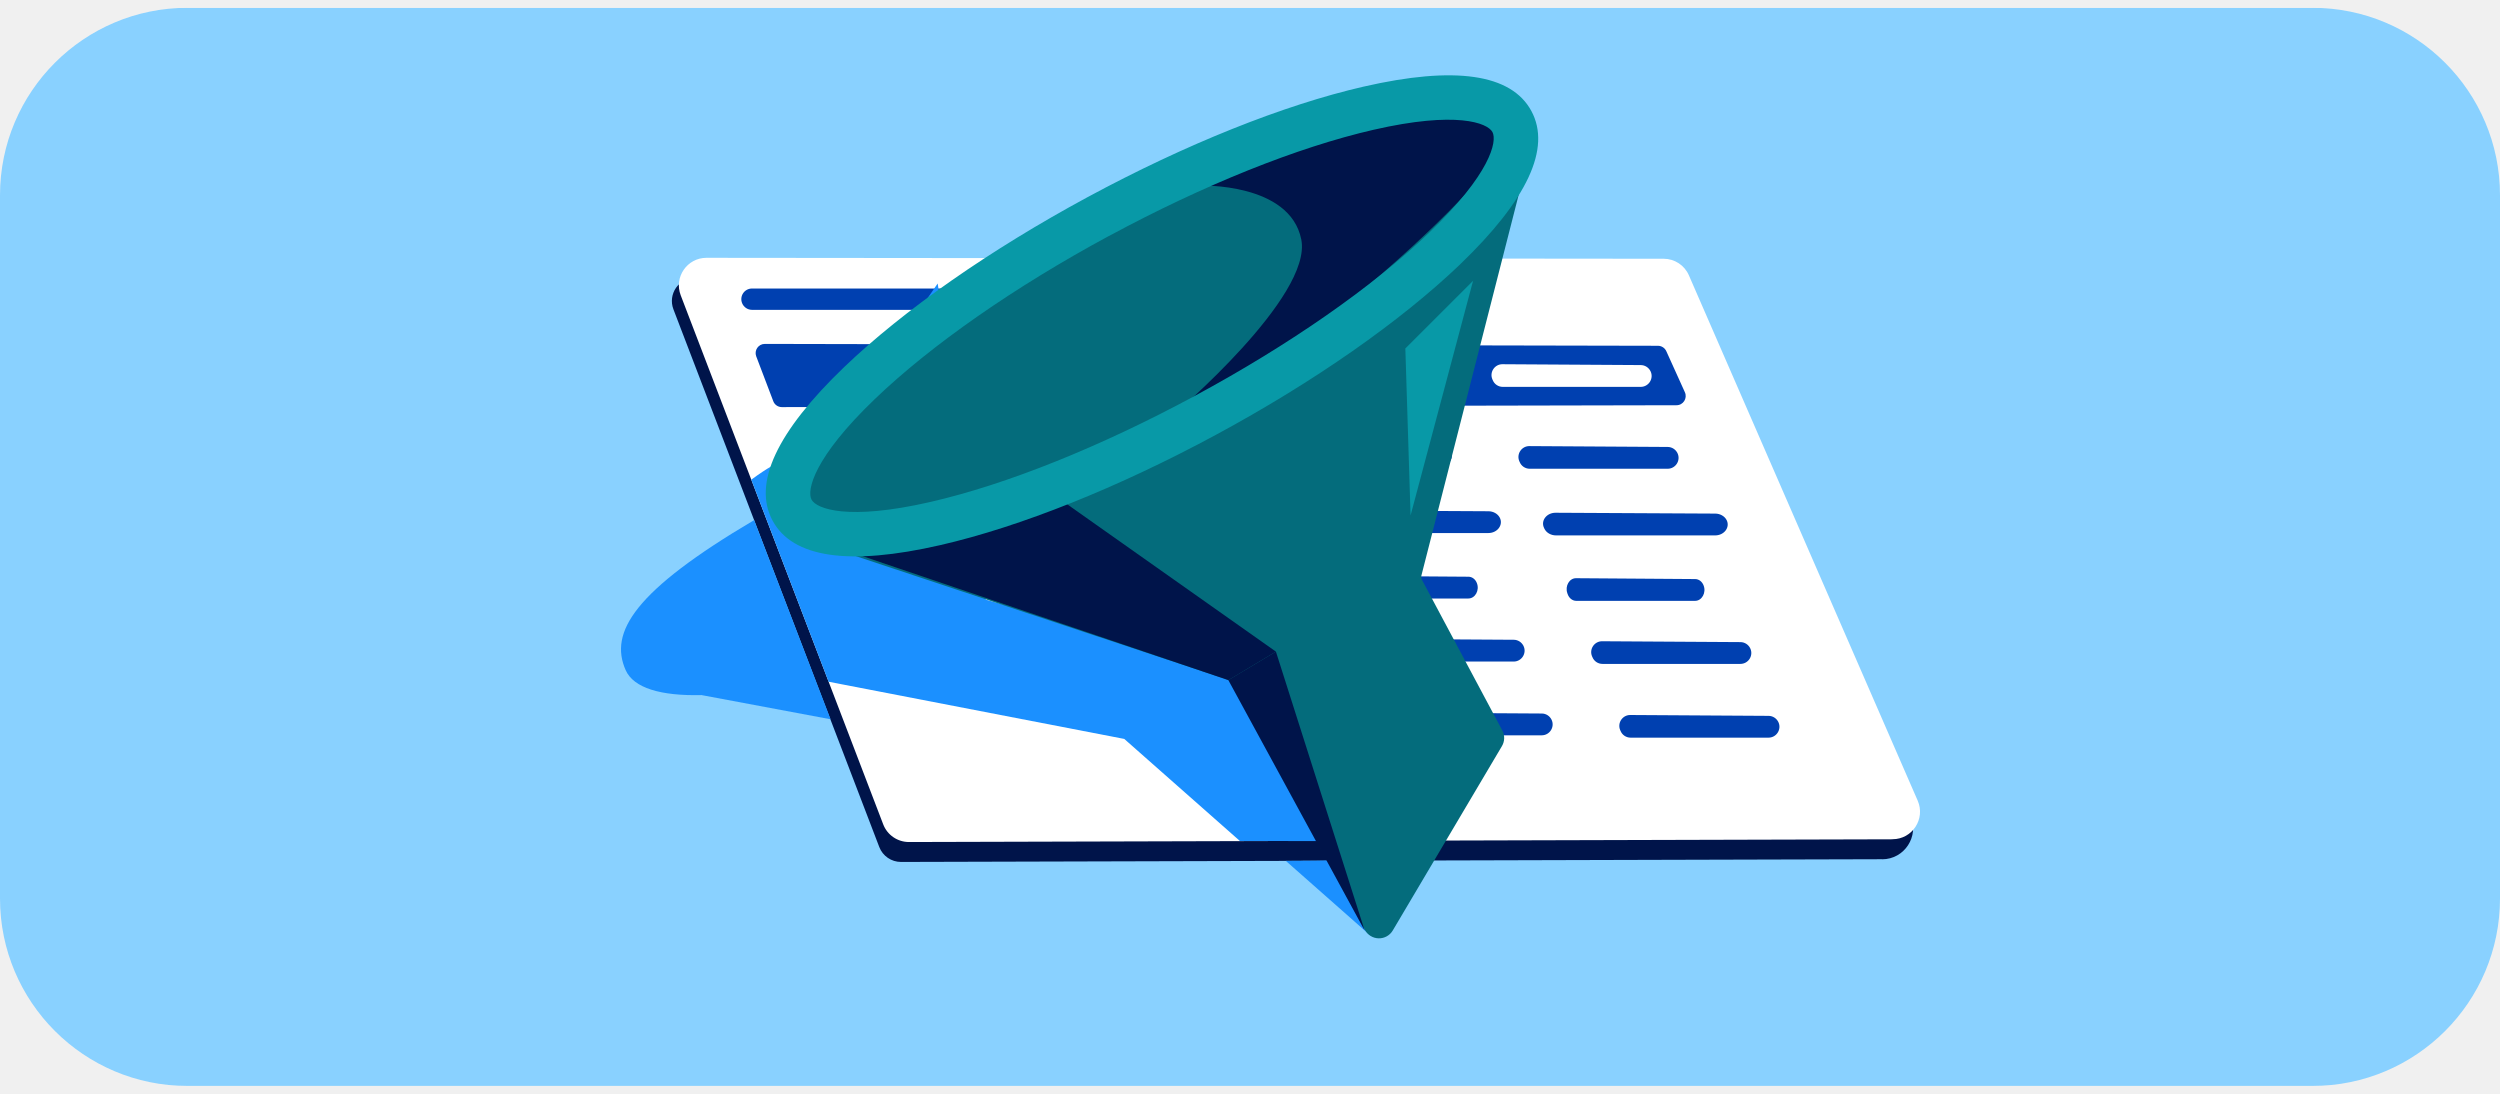
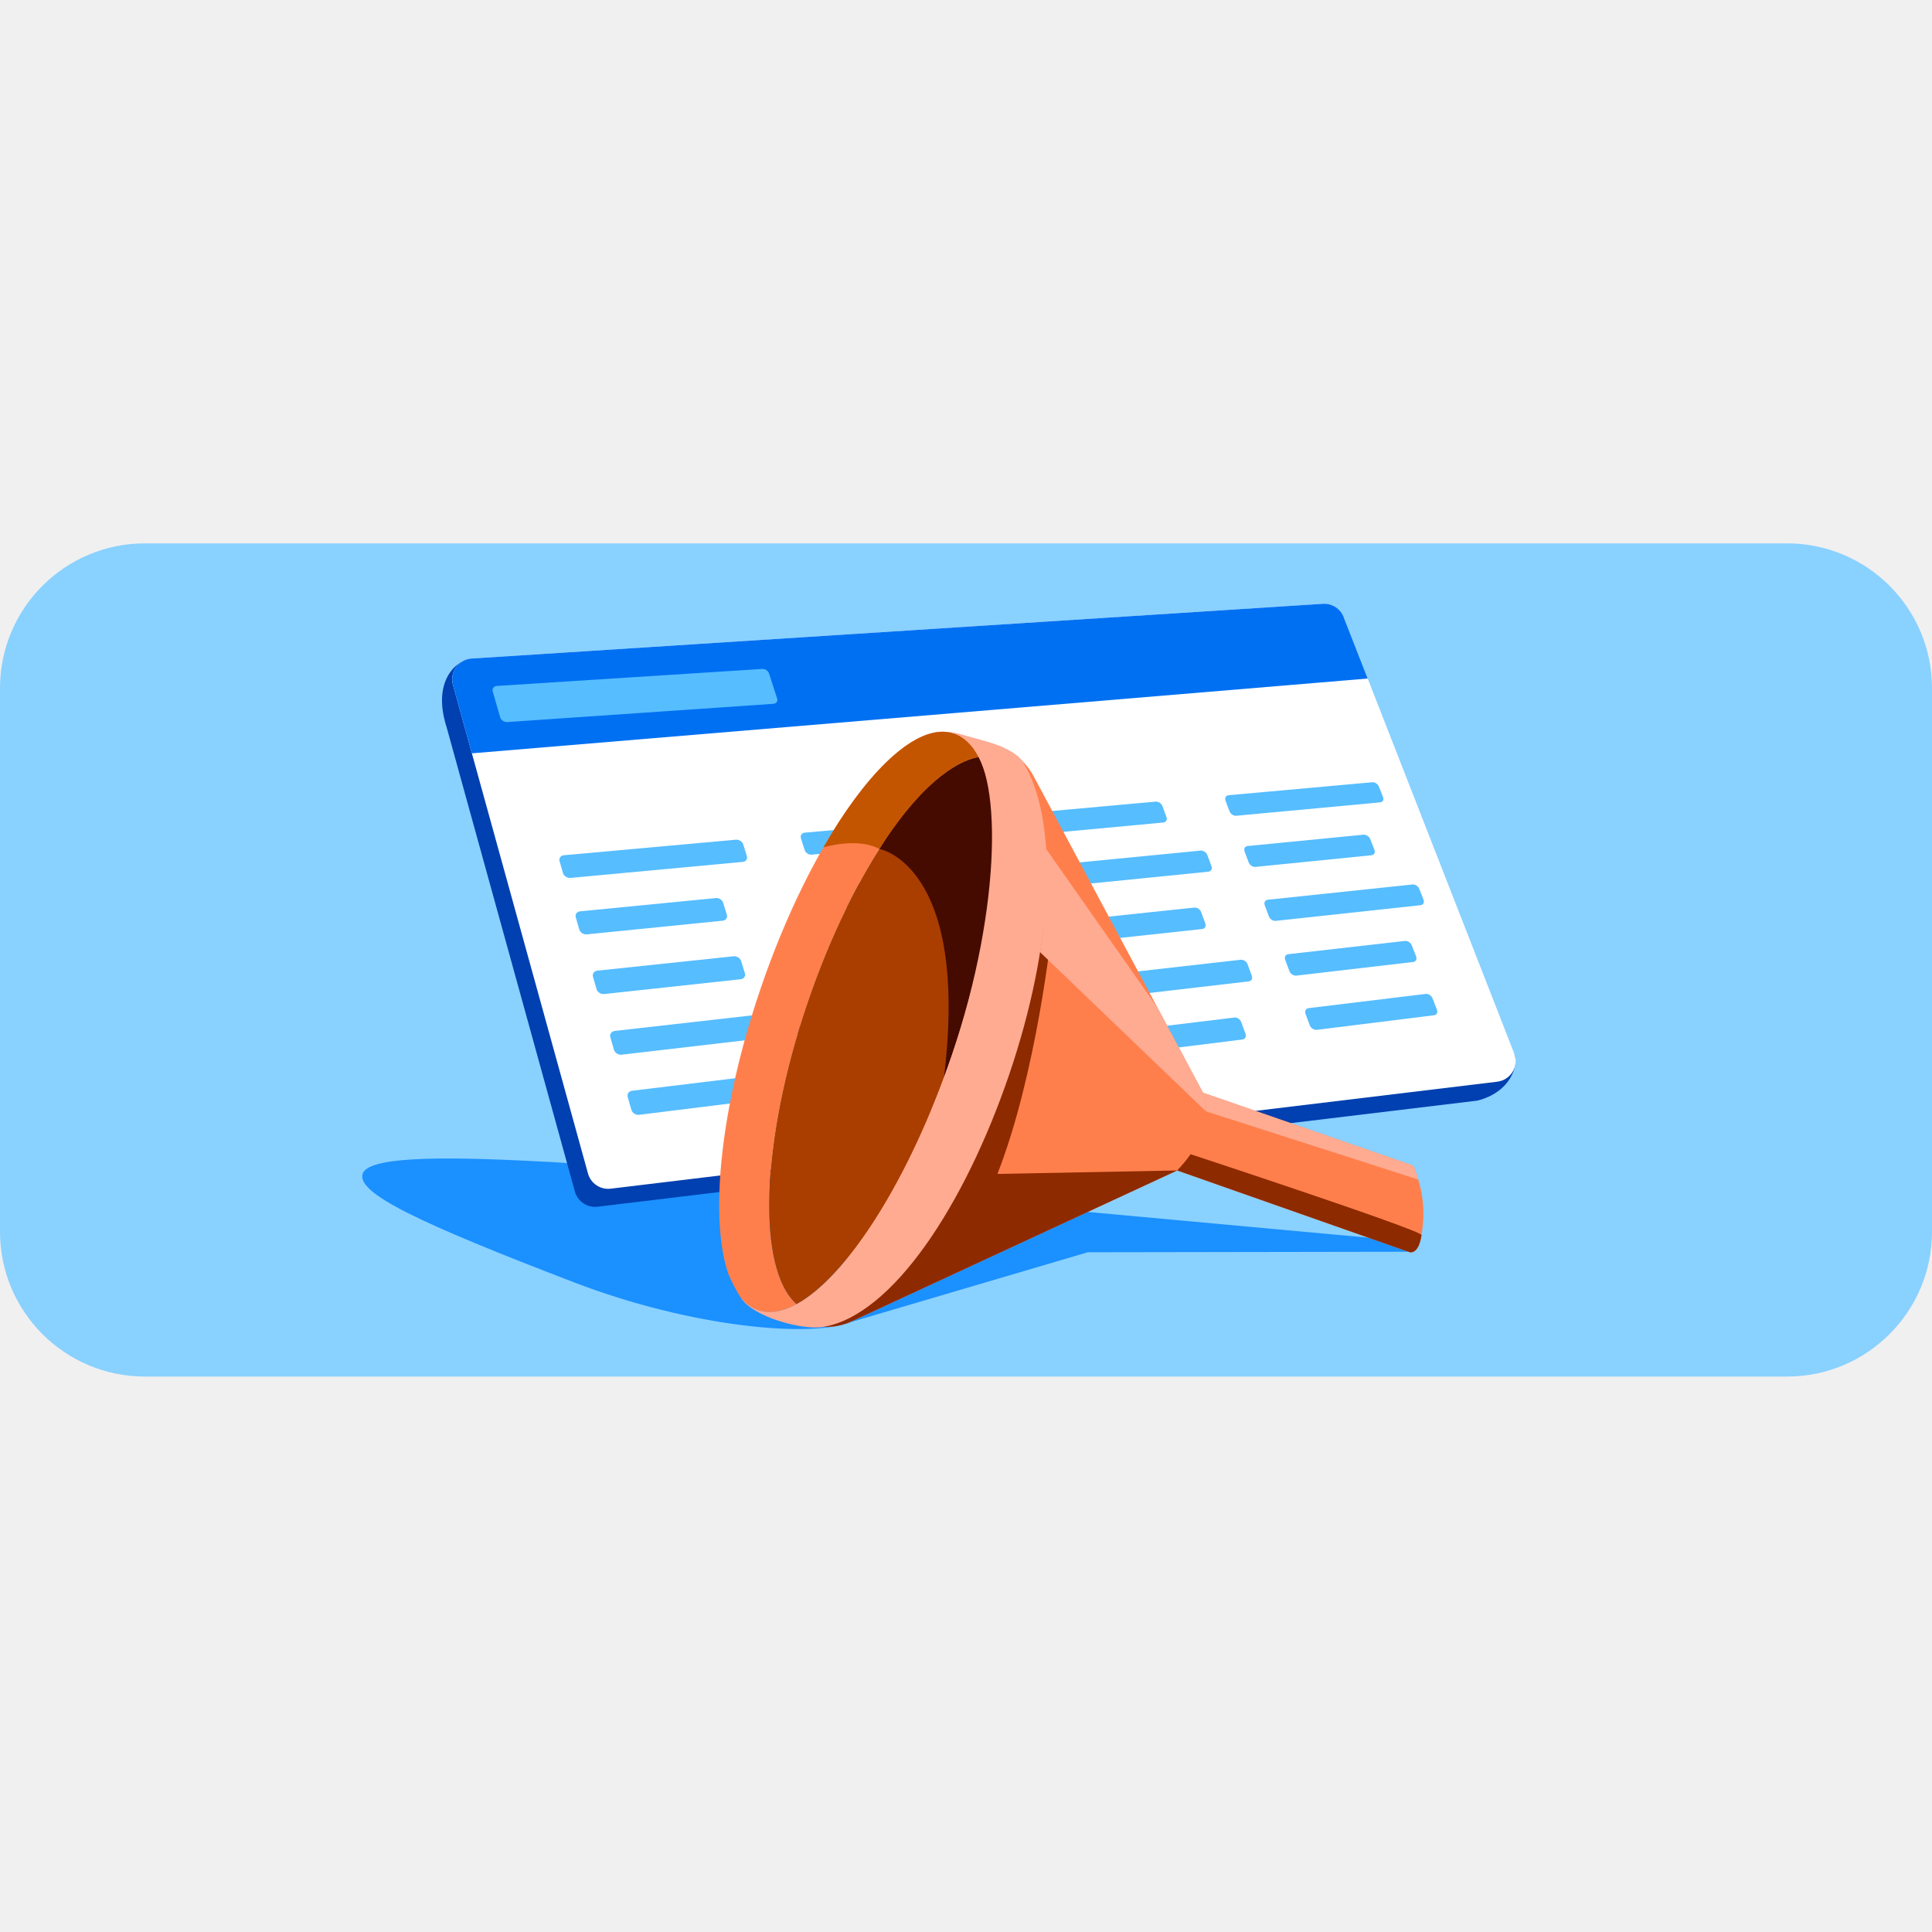
- <svg xmlns="http://www.w3.org/2000/svg" width="160" height="70" viewBox="0 0 160 70" fill="none">
-   <mask id="mask0_4011_81662" style="mask-type:luminance" maskUnits="userSpaceOnUse" x="0" y="0" width="160" height="70">
-     <path d="M160 0.5H0V69.5H160V0.5Z" fill="white" />
-   </mask>
-   <g mask="url(#mask0_4011_81662)">
-     <path d="M148 0.5H12C5.373 0.5 0 5.873 0 12.5V57.5C0 64.127 5.373 69.5 12 69.5H148C154.627 69.5 160 64.127 160 57.5V12.5C160 5.873 154.627 0.5 148 0.5Z" fill="#89D1FF" />
-     <path d="M120.454 54.99L57.664 55.165C57.049 55.165 56.494 54.785 56.274 54.21L43.099 19.795C42.729 18.82 43.444 17.78 44.489 17.78L107.309 17.845L122.274 52.21C122.844 53.525 121.884 54.995 120.454 54.995V54.99Z" fill="#00144A" />
-     <path d="M121.119 53.715L58.174 53.89C57.444 53.89 56.784 53.44 56.524 52.755L43.564 18.895C43.124 17.74 43.974 16.5 45.214 16.5L106.474 16.56C107.174 16.56 107.809 16.975 108.089 17.62L122.734 51.245C123.239 52.41 122.389 53.71 121.124 53.71L121.119 53.715Z" fill="white" />
-     <path d="M107.298 25.935L50.038 26.055C49.794 26.055 49.574 25.905 49.489 25.675L48.398 22.805C48.254 22.42 48.538 22.01 48.949 22.01L106.108 22.13C106.338 22.13 106.548 22.265 106.643 22.475L107.833 25.105C108.008 25.495 107.723 25.935 107.298 25.935Z" fill="#0040B0" />
-     <path d="M105.004 24.76H96.179C95.894 24.76 95.639 24.59 95.534 24.325L95.509 24.27C95.319 23.81 95.664 23.305 96.159 23.31L105.009 23.365C105.279 23.365 105.524 23.525 105.639 23.77C105.854 24.23 105.514 24.76 105.004 24.76Z" fill="white" />
-     <path d="M91.459 24.76H82.633C82.349 24.76 82.094 24.59 81.989 24.325L81.963 24.27C81.773 23.81 82.118 23.305 82.614 23.31L91.463 23.365C91.734 23.365 91.978 23.525 92.094 23.77C92.308 24.23 91.969 24.76 91.459 24.76Z" fill="white" />
-     <path d="M66.449 19.83H48.129C47.849 19.83 47.599 19.66 47.494 19.4C47.314 18.95 47.644 18.465 48.129 18.465H66.449C66.729 18.465 66.979 18.635 67.084 18.895C67.264 19.345 66.934 19.83 66.449 19.83Z" fill="#0040B0" />
-     <path d="M106.728 30H97.903C97.618 30 97.363 29.83 97.258 29.565L97.233 29.51C97.043 29.05 97.388 28.545 97.883 28.55L106.733 28.605C107.003 28.605 107.248 28.765 107.363 29.01C107.578 29.47 107.238 30 106.728 30Z" fill="#0040B0" />
-     <path d="M109.769 34.266H99.584C99.259 34.266 98.964 34.096 98.839 33.831L98.814 33.776C98.599 33.316 98.989 32.81 99.564 32.816L109.774 32.87C110.084 32.87 110.369 33.031 110.499 33.276C110.744 33.736 110.354 34.266 109.769 34.266Z" fill="#0040B0" />
-     <path d="M108.484 38.455H100.884C100.639 38.455 100.419 38.285 100.329 38.02L100.309 37.965C100.149 37.505 100.439 37 100.869 37.005L108.489 37.06C108.724 37.06 108.934 37.22 109.029 37.465C109.214 37.925 108.924 38.455 108.484 38.455Z" fill="#0040B0" />
-     <path d="M111.384 42.49H102.559C102.274 42.49 102.019 42.32 101.914 42.055L101.889 42C101.699 41.54 102.044 41.035 102.539 41.04L111.389 41.095C111.659 41.095 111.904 41.255 112.019 41.5C112.234 41.96 111.894 42.49 111.384 42.49Z" fill="#0040B0" />
-     <path d="M113.184 47.21H104.359C104.074 47.21 103.819 47.04 103.714 46.775L103.689 46.72C103.499 46.26 103.844 45.755 104.339 45.76L113.189 45.815C113.459 45.815 113.704 45.975 113.819 46.22C114.034 46.68 113.694 47.21 113.184 47.21Z" fill="#0040B0" />
-     <path d="M92.219 29.849H83.394C83.109 29.849 82.854 29.68 82.749 29.415L82.724 29.359C82.534 28.899 82.879 28.395 83.374 28.399L92.224 28.454C92.494 28.454 92.739 28.614 92.854 28.859C93.069 29.32 92.729 29.849 92.219 29.849Z" fill="#0040B0" />
-     <path d="M95.253 34.115H85.068C84.743 34.115 84.448 33.945 84.323 33.68L84.298 33.625C84.083 33.165 84.473 32.66 85.048 32.665L95.258 32.72C95.568 32.72 95.853 32.88 95.983 33.125C96.228 33.585 95.838 34.115 95.253 34.115Z" fill="#0040B0" />
-     <path d="M93.974 38.304H86.374C86.129 38.304 85.909 38.135 85.819 37.87L85.799 37.815C85.639 37.355 85.929 36.849 86.359 36.855L93.979 36.91C94.214 36.91 94.424 37.069 94.519 37.315C94.704 37.775 94.414 38.304 93.974 38.304Z" fill="#0040B0" />
-     <path d="M96.874 42.34H88.049C87.764 42.34 87.509 42.17 87.404 41.905L87.379 41.85C87.189 41.39 87.534 40.885 88.029 40.89L96.879 40.945C97.149 40.945 97.394 41.105 97.509 41.35C97.724 41.81 97.384 42.34 96.874 42.34Z" fill="#0040B0" />
-     <path d="M98.669 47.06H89.844C89.559 47.06 89.304 46.89 89.199 46.625L89.174 46.57C88.984 46.11 89.329 45.605 89.824 45.61L98.674 45.665C98.944 45.665 99.189 45.825 99.304 46.07C99.519 46.53 99.179 47.06 98.669 47.06Z" fill="#0040B0" />
-     <path d="M84.587 53.829L82.324 43.795L63.095 38.381L63.007 37.803C63.671 37.526 64.338 37.242 65.01 36.944C78.088 31.163 87.5 23.786 86.033 20.467C84.613 17.256 73.526 19.021 60.961 24.377L60.011 18.144L53.144 28.113C49.988 29.798 50.355 29.041 48.082 30.699L53.03 43.631L71.953 47.291L79.351 53.822" fill="#1B90FF" />
-     <path d="M82.292 55.096L87.711 59.88L86.014 55.035C84.101 55.097 84.205 55.08 82.292 55.096Z" fill="#1B90FF" />
-     <path d="M48.264 33.288C40.574 37.827 38.973 40.47 40.042 42.888C40.55 44.036 42.295 44.547 44.9 44.486L53.158 46.033" fill="#1B90FF" />
-     <path d="M54.567 35.523L78.59 43.507C78.685 43.539 78.765 43.607 78.812 43.696L87.352 59.512C87.438 59.673 87.565 59.807 87.72 59.902C87.875 59.998 88.053 60.05 88.235 60.053C88.417 60.057 88.597 60.012 88.755 59.923C88.914 59.834 89.046 59.705 89.138 59.548L96.123 47.753C96.213 47.601 96.263 47.429 96.267 47.252C96.27 47.075 96.229 46.901 96.145 46.745L91.006 37.112C90.96 37.025 90.947 36.923 90.971 36.828L97.436 11.527L54.567 35.523Z" fill="#046C7C" />
-     <path d="M77.159 26.573C89.881 19.705 98.657 11.29 96.761 7.778C94.865 4.267 83.015 6.988 70.293 13.856C57.572 20.725 48.795 29.14 50.692 32.651C52.588 36.163 64.438 33.442 77.159 26.573Z" fill="#046C7C" />
-     <path d="M78.615 43.529L54.672 35.413L67.861 31.964L81.657 41.703L78.615 43.529Z" fill="#00144A" />
-     <path d="M96.764 7.785C95.907 6.197 79.629 9.239 76.789 11.877C76.789 11.877 82.551 11.674 83.282 15.326C84.012 18.978 75.166 26.486 75.166 26.486C80.847 25.065 97.958 9.996 96.764 7.785Z" fill="#00144A" />
-     <path d="M77.833 27.821C71.572 31.202 65.304 33.71 60.186 34.886C54.343 36.227 50.731 35.703 49.446 33.324C48.162 30.945 49.705 27.639 54.032 23.488C57.824 19.854 63.359 15.99 69.62 12.609C75.881 9.229 82.157 6.717 87.269 5.544C93.112 4.203 96.724 4.727 98.008 7.105C99.292 9.482 97.75 12.791 93.423 16.942C89.629 20.571 84.096 24.44 77.833 27.821ZM70.967 15.104C64.924 18.367 59.605 22.072 55.993 25.535C52.067 29.3 51.622 31.391 51.939 31.978C52.255 32.564 54.249 33.341 59.55 32.124C64.427 31.004 70.448 28.587 76.486 25.326C82.525 22.066 87.848 18.359 91.462 14.895C95.387 11.13 95.833 9.039 95.516 8.451C95.198 7.863 93.205 7.09 87.905 8.306C83.026 9.427 77.013 11.844 70.969 15.107L70.967 15.104Z" fill="#0899A7" />
-     <path d="M81.658 41.702L78.614 43.528L87.339 59.557L81.658 41.702Z" fill="#00144A" />
-     <path d="M89.942 22.301L90.276 32.991L94.276 17.972L89.942 22.301Z" fill="#0899A7" />
-   </g>
+ <svg xmlns="http://www.w3.org/2000/svg" width="160" height="160" viewBox="0 0 160 160" fill="none">
+   <rect y="45" width="160" height="69" rx="12" fill="#89D1FF" />
+   <path d="M116.637 103.663L114.318 102.592L74.625 98.951C74.625 98.951 51.895 96.574 45.73 96.24C38.082 95.824 30.489 95.609 30.029 97.222C29.568 98.835 34.645 101.252 47.562 106.207C57.262 109.93 67.198 110.817 70.499 109.48L90.081 103.707L116.64 103.663H116.637Z" fill="#1B90FF" />
+   <path d="M36.955 60.108L47.611 98.678C47.84 99.507 48.647 100.043 49.507 99.933L122.353 91.148C125.023 90.474 125.785 88.329 125.422 87.293L83.514 54.45C83.257 53.719 82.544 53.248 81.769 53.296L39.054 54.547C37.958 54.617 35.756 56.188 36.951 60.112L36.955 60.108Z" fill="#0040B0" />
+   <path d="M37.513 56.718L48.695 97.185C48.923 98.013 49.73 98.55 50.591 98.44L124.007 89.581C125.1 89.439 125.785 88.334 125.422 87.299L111.3 51.157C111.043 50.426 110.33 49.955 109.555 50.004L39.074 54.536C37.977 54.605 37.219 55.661 37.513 56.718Z" fill="white" />
+   <path d="M111.3 51.157C111.043 50.426 110.33 49.955 109.556 50.004L39.074 54.536C37.977 54.605 37.219 55.661 37.513 56.718L39.078 62.388L113.265 56.194L111.296 51.157H111.3Z" fill="#0070F2" />
+   <path d="M40.804 57.256L41.423 59.408C41.493 59.644 41.758 59.819 42.023 59.798L64.045 58.287C64.289 58.271 64.432 58.072 64.359 57.849L63.69 55.777C63.617 55.554 63.36 55.383 63.115 55.4L41.158 56.805C40.898 56.821 40.739 57.024 40.804 57.256Z" fill="#56BDFF" />
+   <path d="M59.282 74.374L48.046 75.471C47.773 75.499 47.61 75.723 47.684 75.974L47.973 76.974C48.046 77.225 48.328 77.408 48.601 77.38L59.856 76.246C60.121 76.218 60.272 75.999 60.195 75.751L59.893 74.772C59.816 74.524 59.543 74.346 59.282 74.374Z" fill="#56BDFF" />
+   <path d="M60.761 79.194L49.472 80.385C49.199 80.413 49.036 80.644 49.109 80.9L49.403 81.912C49.476 82.168 49.758 82.35 50.035 82.322L61.347 81.095C61.612 81.067 61.763 80.839 61.686 80.588L61.38 79.597C61.303 79.345 61.026 79.166 60.765 79.194H60.761Z" fill="#56BDFF" />
+   <path d="M51.483 87.344L65.955 85.658C66.22 85.626 66.366 85.398 66.289 85.143L65.975 84.143C65.898 83.891 65.62 83.713 65.355 83.741L50.908 85.378C50.635 85.411 50.471 85.646 50.545 85.902L50.843 86.93C50.916 87.19 51.201 87.376 51.478 87.344H51.483Z" fill="#56BDFF" />
+   <path d="M46.338 71.316L46.624 72.299C46.697 72.547 46.974 72.73 47.247 72.705L61.516 71.377C61.777 71.353 61.923 71.138 61.85 70.894L61.552 69.935C61.475 69.692 61.206 69.517 60.945 69.541L46.705 70.825C46.432 70.849 46.273 71.069 46.342 71.32L46.338 71.316Z" fill="#56BDFF" />
+   <path d="M52.926 92.324L64.349 90.903C64.618 90.87 64.768 90.635 64.687 90.375L64.373 89.355C64.296 89.099 64.014 88.917 63.749 88.949L52.351 90.33C52.074 90.362 51.911 90.602 51.988 90.866L52.29 91.91C52.367 92.174 52.653 92.361 52.93 92.324H52.926Z" fill="#56BDFF" />
+   <path d="M68.667 75.291L82.165 73.935C82.401 73.91 82.531 73.703 82.454 73.472L82.124 72.505C82.046 72.273 81.789 72.107 81.553 72.131L68.08 73.447C67.831 73.472 67.692 73.683 67.766 73.918L68.084 74.909C68.161 75.145 68.422 75.32 68.671 75.291H68.667Z" fill="#56BDFF" />
+   <path d="M66.326 69.417L66.64 70.396C66.713 70.632 66.974 70.802 67.223 70.778L80.664 69.527C80.9 69.507 81.031 69.303 80.953 69.076L80.627 68.121C80.55 67.894 80.297 67.728 80.06 67.748L66.644 68.958C66.395 68.978 66.257 69.186 66.33 69.421L66.326 69.417Z" fill="#56BDFF" />
+   <path d="M80.512 77.049L69.595 78.199C69.346 78.223 69.203 78.438 69.281 78.678L69.603 79.681C69.68 79.921 69.945 80.096 70.194 80.067L81.128 78.881C81.368 78.857 81.499 78.641 81.421 78.41L81.091 77.427C81.013 77.191 80.753 77.025 80.512 77.049Z" fill="#56BDFF" />
+   <path d="M82.102 81.772L71.136 83.015C70.887 83.043 70.744 83.263 70.822 83.506L71.148 84.526C71.225 84.769 71.49 84.944 71.743 84.916L82.726 83.636C82.966 83.608 83.097 83.392 83.019 83.153L82.681 82.154C82.599 81.918 82.338 81.748 82.098 81.772H82.102Z" fill="#56BDFF" />
+   <path d="M86.47 72.137L86.8 73.087C86.882 73.319 87.138 73.489 87.375 73.465L100.07 72.19C100.298 72.165 100.412 71.966 100.331 71.739L99.988 70.813C99.907 70.589 99.654 70.423 99.43 70.443L86.755 71.678C86.519 71.702 86.392 71.905 86.474 72.137H86.47Z" fill="#56BDFF" />
+   <path d="M95.707 66.387L85.238 67.333C85.001 67.353 84.875 67.556 84.956 67.784L85.282 68.722C85.364 68.95 85.617 69.12 85.853 69.096L96.338 68.117C96.567 68.097 96.685 67.898 96.603 67.674L96.269 66.756C96.188 66.533 95.939 66.371 95.711 66.391L95.707 66.387Z" fill="#56BDFF" />
+   <path d="M98.907 75.162L88.353 76.275C88.117 76.3 87.99 76.511 88.072 76.743L88.406 77.705C88.487 77.941 88.748 78.111 88.985 78.083L99.556 76.938C99.784 76.913 99.902 76.706 99.817 76.475L99.474 75.532C99.388 75.305 99.136 75.138 98.907 75.162Z" fill="#56BDFF" />
+   <path d="M90.616 82.765L103.413 81.274C103.641 81.246 103.755 81.038 103.669 80.807L103.319 79.856C103.233 79.625 102.981 79.459 102.752 79.483L89.976 80.929C89.74 80.957 89.613 81.168 89.695 81.408L90.033 82.383C90.115 82.623 90.376 82.793 90.616 82.765Z" fill="#56BDFF" />
+   <path d="M92.234 87.413L102.886 86.088C103.118 86.06 103.233 85.845 103.147 85.609L102.792 84.642C102.707 84.407 102.45 84.24 102.218 84.269L91.582 85.56C91.341 85.589 91.215 85.808 91.3 86.048L91.643 87.035C91.728 87.275 91.989 87.449 92.23 87.417L92.234 87.413Z" fill="#56BDFF" />
+   <path d="M112.925 69.125L103.328 70.063C103.1 70.084 102.986 70.287 103.071 70.518L103.41 71.42C103.495 71.647 103.748 71.814 103.976 71.794L113.585 70.827C113.805 70.807 113.911 70.603 113.826 70.38L113.479 69.495C113.394 69.271 113.145 69.109 112.925 69.129V69.125Z" fill="#56BDFF" />
+   <path d="M105.654 76.262L117.652 74.963C117.872 74.938 117.974 74.735 117.889 74.508L117.538 73.614C117.448 73.387 117.2 73.224 116.979 73.249L104.998 74.512C104.77 74.536 104.656 74.743 104.741 74.975L105.084 75.889C105.169 76.12 105.426 76.287 105.654 76.262Z" fill="#56BDFF" />
+   <path d="M101.489 66.298L101.823 67.188C101.909 67.415 102.162 67.582 102.386 67.557L114.302 66.448C114.518 66.428 114.624 66.233 114.539 66.014L114.196 65.144C114.111 64.925 113.862 64.763 113.646 64.783L101.75 65.855C101.522 65.876 101.408 66.075 101.493 66.298H101.489Z" fill="#56BDFF" />
+   <path d="M107.36 80.796L117.038 79.667C117.258 79.642 117.364 79.435 117.275 79.204L116.92 78.294C116.83 78.062 116.577 77.9 116.357 77.924L106.692 79.021C106.463 79.045 106.349 79.257 106.435 79.492L106.781 80.418C106.871 80.654 107.128 80.82 107.356 80.796H107.36Z" fill="#56BDFF" />
+   <path d="M109.048 85.288L118.762 84.078C118.987 84.049 119.093 83.838 118.999 83.607L118.64 82.685C118.55 82.453 118.298 82.287 118.073 82.311L108.375 83.489C108.147 83.517 108.033 83.733 108.118 83.968L108.469 84.906C108.559 85.146 108.815 85.313 109.048 85.284V85.288Z" fill="#56BDFF" />
+   <path d="M97.484 96.934L116.637 103.668C116.637 103.668 117.442 104.104 117.725 102.287C117.94 100.92 118.096 99.123 117.05 96.538L99.629 90.496L97.484 91.863V96.934Z" fill="#FF7F4C" />
+   <path d="M116.637 103.665C116.637 103.665 117.442 104.101 117.725 102.284C117.786 101.885 97.484 95.219 97.484 95.219V96.93L116.637 103.665Z" fill="#8D2A00" />
+   <path d="M117.451 97.683C117.342 97.319 117.212 96.937 117.048 96.534L99.628 90.492L99.434 90.618L99.87 92.033L117.451 97.683Z" fill="#FFAB92" />
+   <path d="M84.219 62.57L84.686 63.044C85.054 63.419 85.368 63.846 85.617 64.309L99.627 90.496C99.627 90.496 100.94 93.357 97.483 96.934L70.549 109.421C69.819 109.758 69.018 109.922 68.21 109.891H68.189L84.219 62.57Z" fill="#FF7F4C" />
+   <path d="M62.796 108.512C63.743 108.836 64.824 108.641 65.98 108.011C62.68 105.106 62.966 94.559 66.887 83.024C70.71 71.775 76.697 63.38 81.062 62.698C80.547 61.709 79.872 61.034 79.029 60.748C78.811 60.673 78.583 60.632 78.348 60.611C78.266 60.608 78.187 60.598 78.106 60.598C73.686 60.553 67.15 69.627 62.969 81.929C59.631 91.756 58.738 100.864 60.313 105.487C60.617 106.217 60.965 106.879 61.35 107.465C61.763 107.966 62.243 108.321 62.796 108.508V108.512Z" fill="#FF7F4C" />
+   <path d="M66.883 83.021C62.962 94.557 62.676 105.103 65.976 108.008C70.163 105.724 75.336 97.663 78.852 87.328C82.473 76.672 83.219 66.862 81.058 62.699C76.693 63.381 70.706 71.776 66.883 83.025V83.021Z" fill="#A93E00" />
+   <path d="M78.175 89.237C78.406 88.61 78.632 87.972 78.853 87.328C82.474 76.672 83.221 66.862 81.059 62.699C79.082 63.01 75.883 65.321 72.828 70.306C72.828 70.306 80.316 71.602 78.175 89.241V89.237Z" fill="#450B00" />
+   <path d="M84.236 81.955L74.624 100.536L68.189 109.885H68.21C69.015 109.916 69.816 109.756 70.549 109.418L97.493 96.933L82.603 97.219C85.87 88.881 87.088 77.144 87.088 77.144L84.236 81.955Z" fill="#8D2A00" />
+   <path d="M99.629 90.494L95.878 83.483L86.634 70.305C86.634 70.305 86.773 75.113 86.133 78.853L99.867 92.035C99.891 91.074 99.625 90.494 99.625 90.494H99.629Z" fill="#FFAB92" />
+   <path d="M81.059 62.698C80.544 61.709 79.869 61.034 79.027 60.748C78.809 60.673 78.581 60.632 78.345 60.611C78.263 60.608 78.185 60.598 78.103 60.598C75.273 60.571 71.58 64.28 68.188 70.179C68.191 70.179 70.966 69.317 72.825 70.305C75.634 65.907 78.601 63.084 81.056 62.698H81.059Z" fill="#C35500" />
+   <path d="M84.74 63.157C83.881 61.748 81.177 61.353 79.823 60.892C79.339 60.729 78.845 60.64 78.343 60.609C78.575 60.63 78.804 60.671 79.025 60.746C79.868 61.032 80.546 61.707 81.058 62.696C83.216 66.859 82.473 76.669 78.852 87.325C75.339 97.66 70.163 105.721 65.976 108.005C64.82 108.636 63.739 108.83 62.791 108.506C62.239 108.319 61.755 107.964 61.346 107.463C61.359 107.483 61.373 107.507 61.387 107.528C62.403 109.055 66.416 110.184 68.189 109.887C73.9 108.933 79.902 99.805 83.594 88.938C87.222 78.262 87.754 68.097 84.74 63.157Z" fill="#FFAB92" />
+   <path d="M83.168 61.939C82.494 61.599 81.14 61.247 79.824 60.892C79.34 60.729 78.845 60.64 78.344 60.609C78.576 60.63 78.805 60.671 79.026 60.746C79.868 61.032 80.547 61.707 81.058 62.696C83.219 66.873 82.335 79.51 77.074 92.053C84.771 80.285 85.131 66.51 83.168 61.939Z" fill="#FFAB92" />
</svg>
